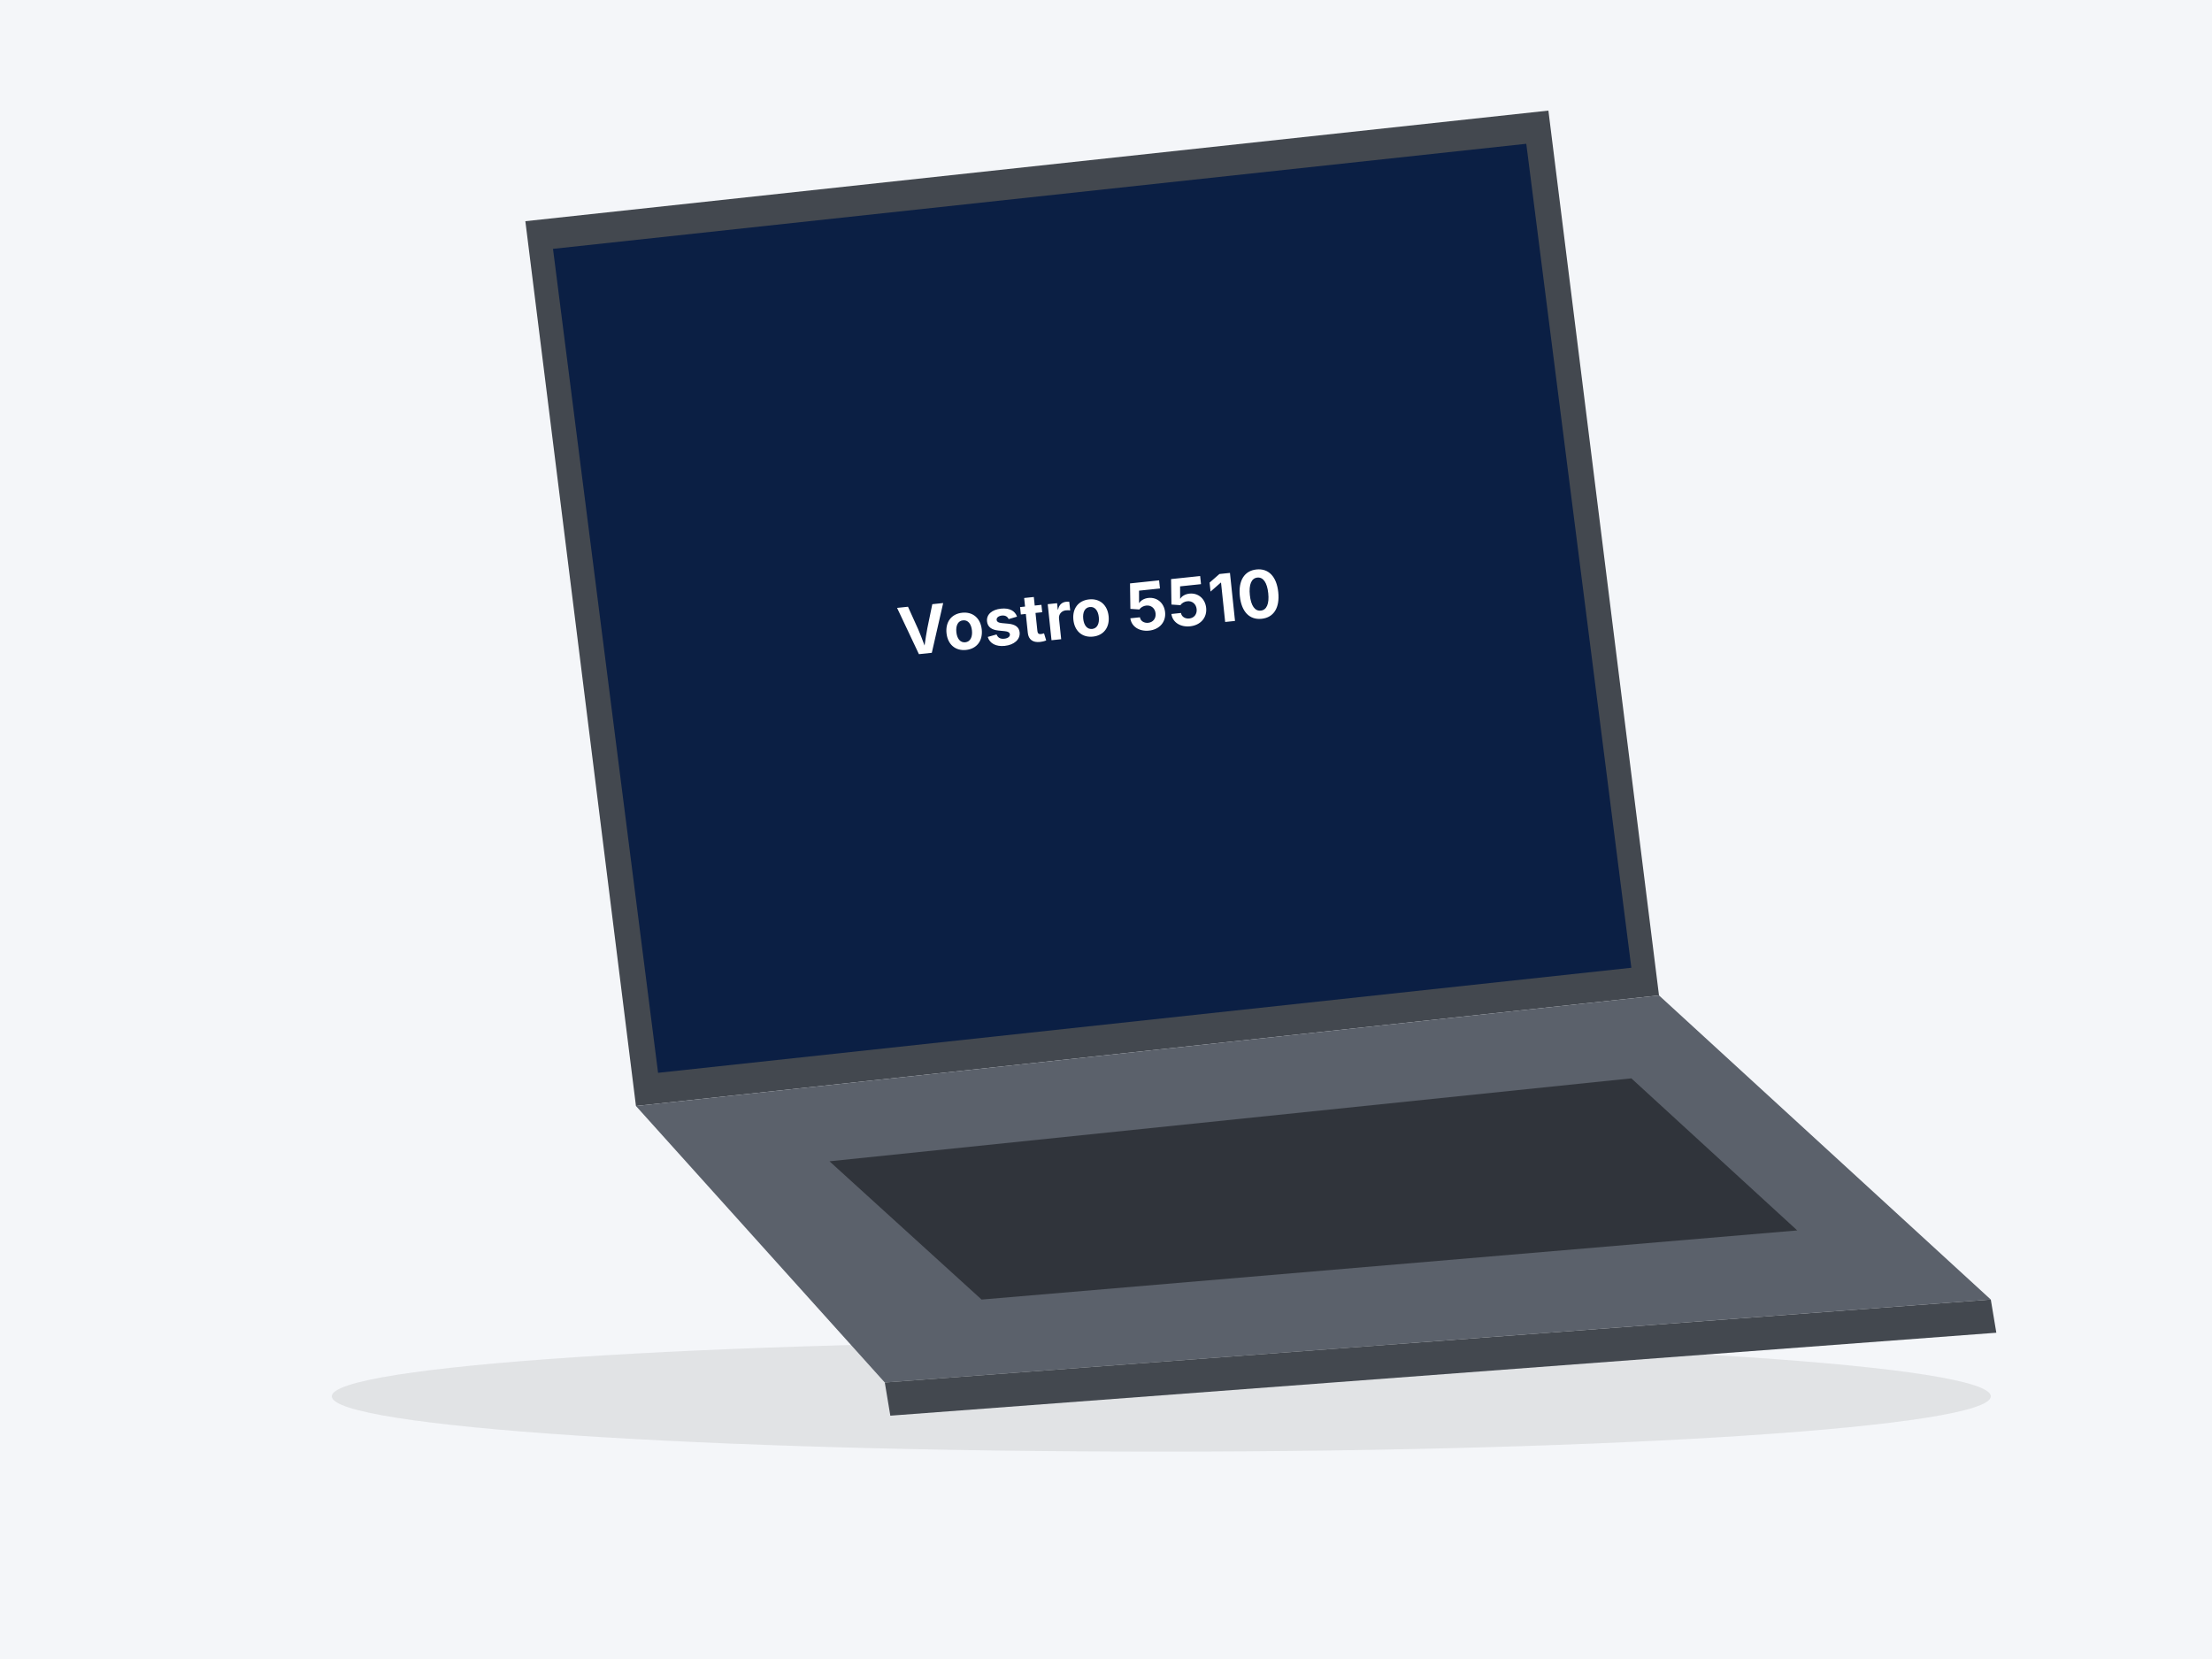
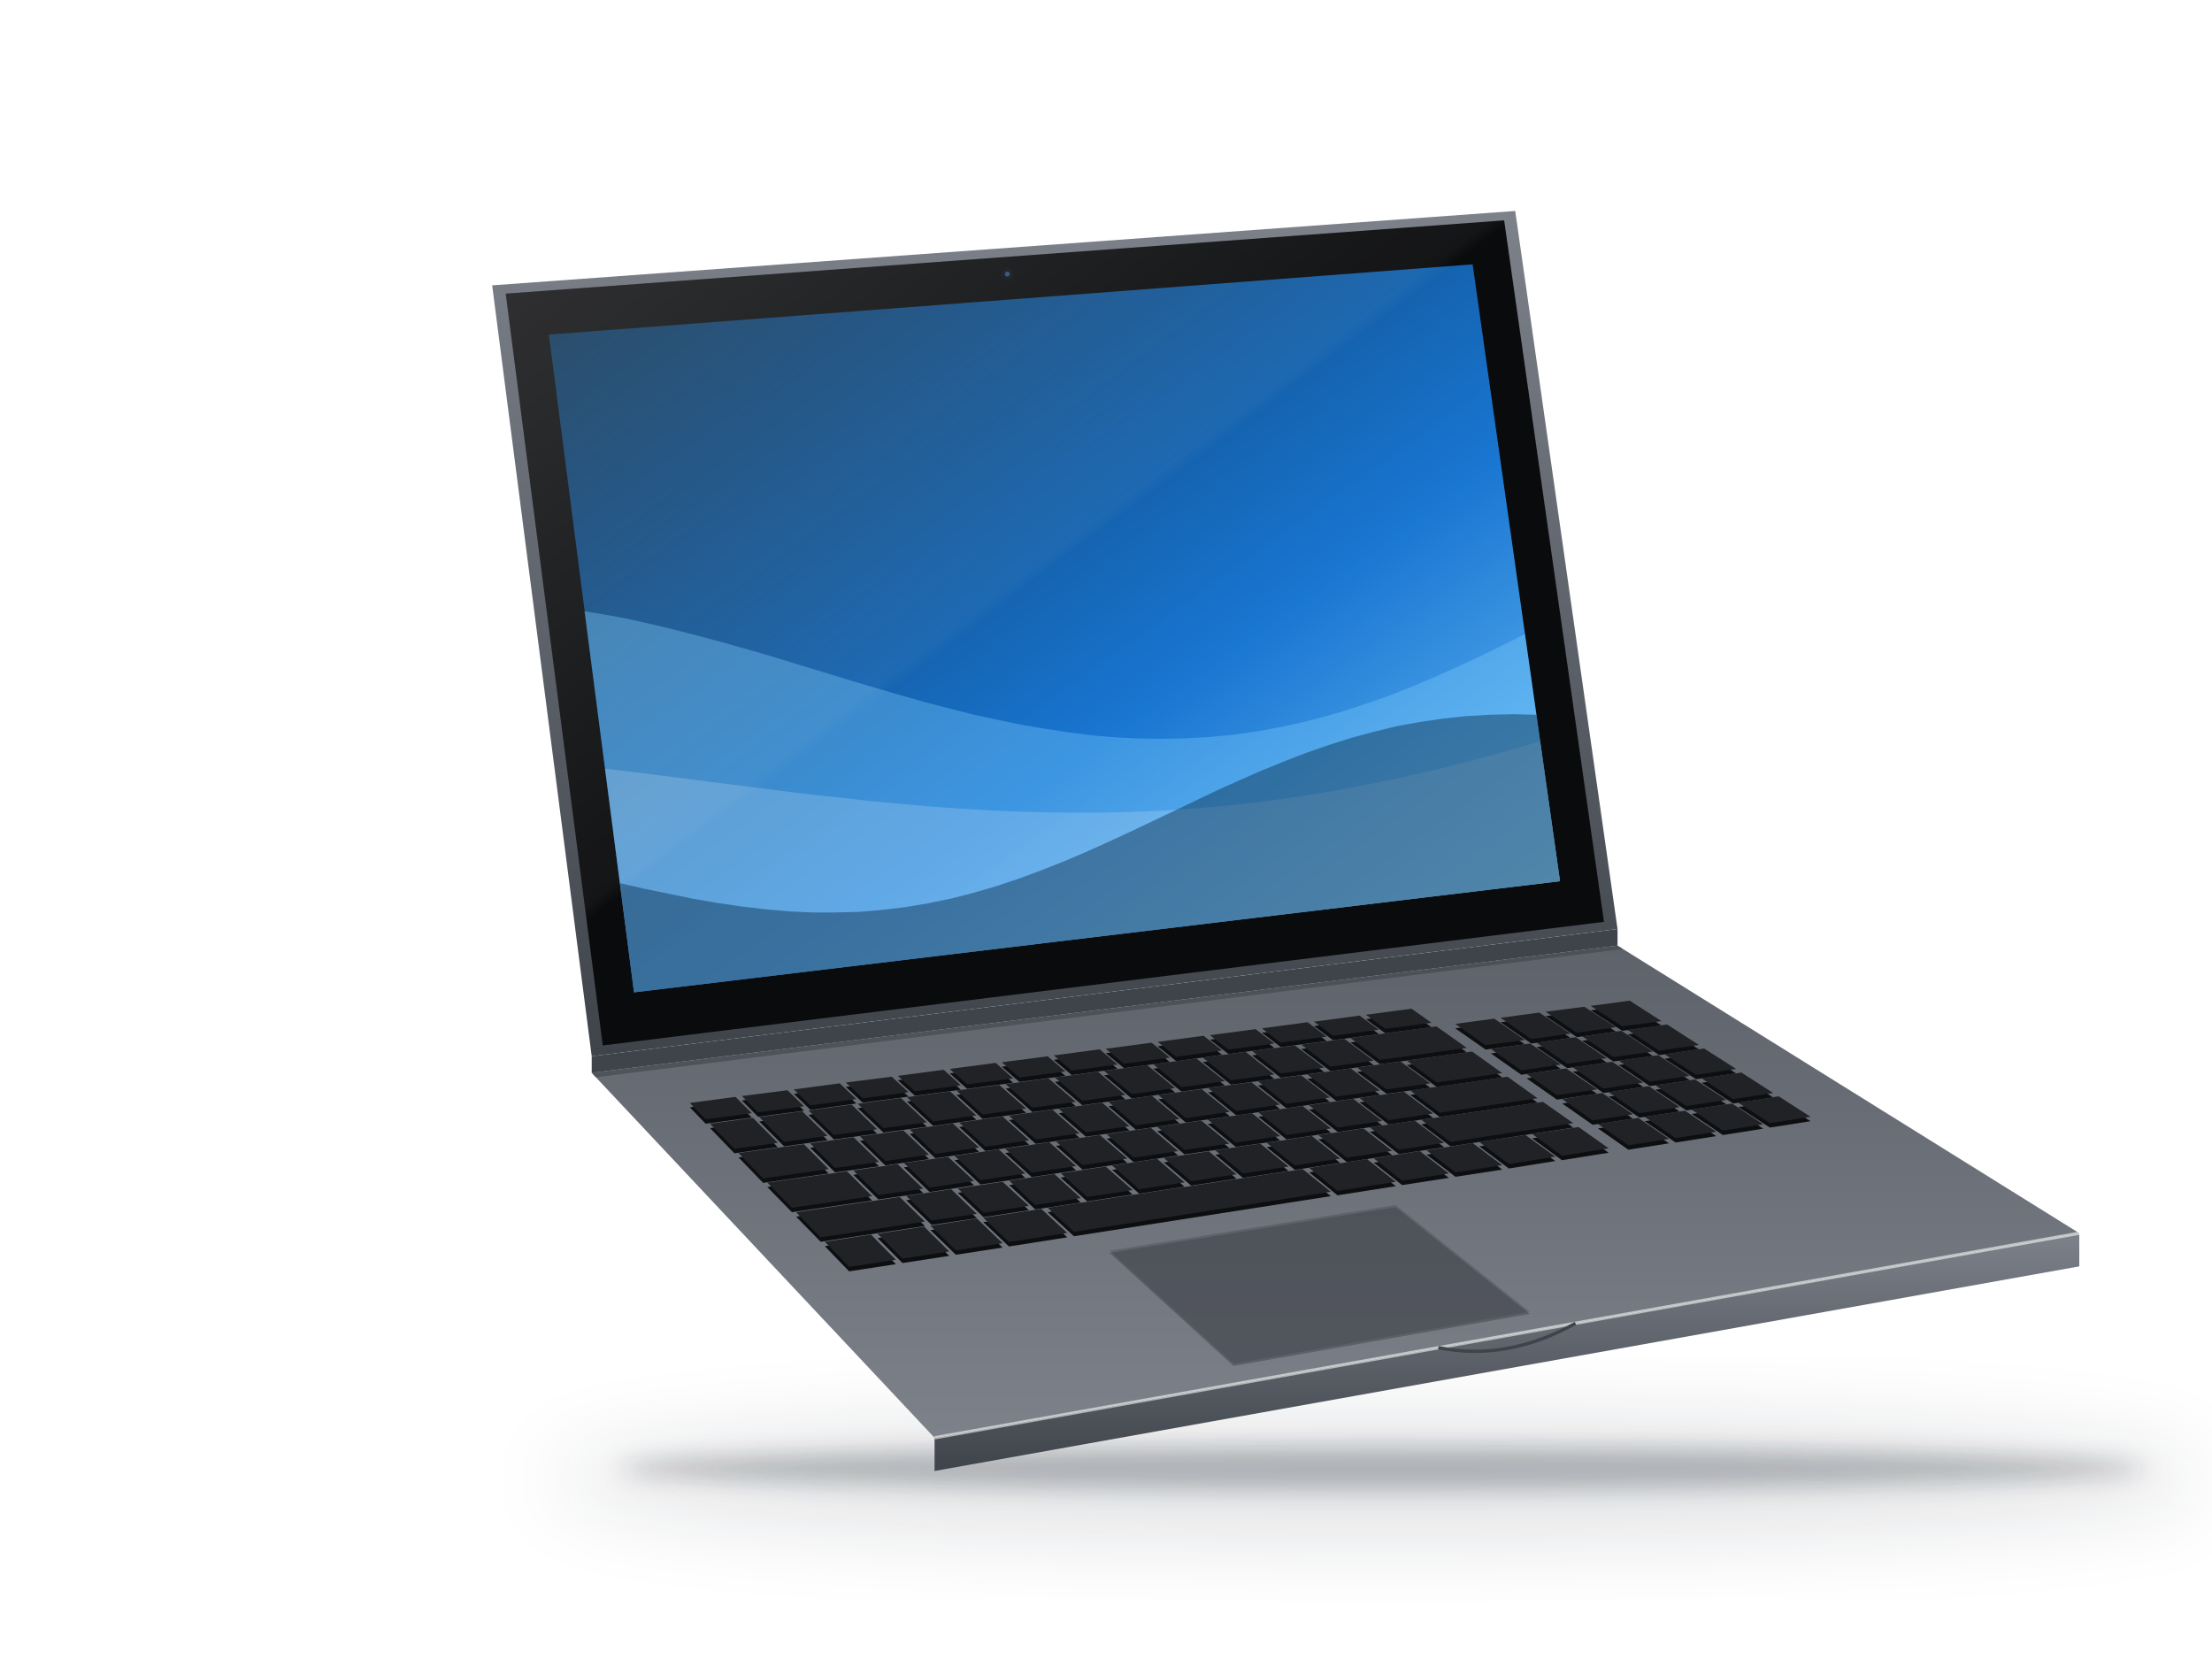
<svg xmlns="http://www.w3.org/2000/svg" viewBox="0 0 800 600" role="img" aria-label="Vostro 5510">
-   <rect width="800" height="600" fill="#F4F6F9" />
-   <ellipse cx="420" cy="505" rx="300" ry="20" fill="#000" opacity=".08" />
-   <path d="M190 80 L560 40 L600 360 L230 400 Z" fill="#43484F" />
-   <path d="M200 90 L552 52 L590 350 L238 388 Z" fill="#0B1F44" />
-   <text x="395" y="230" text-anchor="middle" transform="rotate(-6 395 230)" font-family="Inter,Arial,sans-serif" font-size="24" font-weight="700" fill="#fff">Vostro 5510</text>
-   <path d="M230 400 L600 360 L720 470 L320 500 Z" fill="#5B616B" />
-   <path d="M320 500 L720 470 L722 482 L322 512 Z" fill="#43484F" />
-   <path d="M300 420 L590 390 L650 445 L355 470 Z" fill="#1E2126" opacity=".7" />
+   <rect width="800" height="600" fill="#FFFFFF" />
+   <defs>
+     <filter id="shs12" x="-20%" y="-50%" width="140%" height="200%">
+       <feGaussianBlur stdDeviation="14" />
+     </filter>
+     <filter id="sh2s12" x="-20%" y="-50%" width="140%" height="200%">
+       <feGaussianBlur stdDeviation="4" />
+     </filter>
+     <linearGradient id="lids12" x1="0" y1="0" x2="1" y2="1">
+       <stop offset="0" stop-color="#7C818A" />
+       <stop offset=".55" stop-color="#5E636B" />
+       <stop offset="1" stop-color="#3F434A" />
+     </linearGradient>
+     <linearGradient id="decks12" x1="0" y1="0" x2="0" y2="1">
+       <stop offset="0" stop-color="#5E636B" />
+       <stop offset="1" stop-color="#7C818A" />
+     </linearGradient>
+     <linearGradient id="edges12" x1="0" y1="0" x2="0" y2="1">
+       <stop offset="0" stop-color="#7C818A" />
+       <stop offset="1" stop-color="#3F434A" />
+     </linearGradient>
+     <linearGradient id="glares12" x1="0" y1="0" x2="1" y2="1">
+       <stop offset="0" stop-color="#fff" stop-opacity=".16" />
+       <stop offset=".45" stop-color="#fff" stop-opacity=".04" />
+       <stop offset=".46" stop-color="#fff" stop-opacity="0" />
+     </linearGradient>
+     <linearGradient id="wps12" x1="0" y1="0" x2="1" y2="1">
+       <stop offset="0" stop-color="#082C4A" />
+       <stop offset=".6" stop-color="#1976D2" />
+       <stop offset="1" stop-color="#80D0FF" />
+     </linearGradient>
+   </defs>
+   <ellipse cx="500" cy="535" rx="300" ry="22" fill="#0B1220" opacity=".12" filter="url(#shs12)" />
+   <ellipse cx="500" cy="531" rx="276" ry="7.7" fill="#0B1220" opacity=".25" filter="url(#sh2s12)" />
+   <polygon points="338,520 752,446 752,458 338,532" fill="url(#edges12)" />
+   <polygon points="214,388 585,342 752,446 338,520" fill="url(#decks12)" />
+   <polygon points="214,388 585,342 587,343.2 215.5,389.6" fill="#3F434A" opacity=".6" />
+   <polygon points="249.5,400.5 266,398.3 271.9,404.2 255.2,406.4" fill="#0D0E10" />
+   <polygon points="249.5,398.9 266,396.7 271.9,402.6 255.2,404.8" fill="#202226" />
+   <polygon points="268.3,398 284.8,395.9 290.8,401.7 274.2,403.9" fill="#0D0E10" />
+   <polygon points="268.3,396.4 284.8,394.3 290.8,400.1 274.2,402.3" fill="#202226" />
+   <polygon points="287.1,395.6 303.7,393.4 309.7,399.1 293.1,401.4" fill="#0D0E10" />
+   <polygon points="287.1,394 303.7,391.8 309.7,397.5 293.1,399.8" fill="#202226" />
+   <polygon points="305.9,393.1 322.5,391 328.6,396.6 312,398.8" fill="#0D0E10" />
+   <polygon points="305.9,391.5 322.5,389.4 328.6,395 312,397.2" fill="#202226" />
+   <polygon points="324.7,390.7 341.3,388.5 347.5,394.1 330.9,396.3" fill="#0D0E10" />
+   <polygon points="324.7,389.1 341.3,386.9 347.5,392.5 330.9,394.7" fill="#202226" />
+   <polygon points="343.5,388.2 360.1,386 366.4,391.6 349.8,393.8" fill="#0D0E10" />
+   <polygon points="343.5,386.6 360.1,384.4 366.4,390 349.8,392.2" fill="#202226" />
+   <polygon points="362.3,385.8 378.9,383.6 385.3,389.1 368.7,391.3" fill="#0D0E10" />
+   <polygon points="362.3,384.2 378.9,382 385.3,387.5 368.7,389.7" fill="#202226" />
+   <polygon points="381.1,383.3 397.7,381.1 404.2,386.6 387.6,388.8" fill="#0D0E10" />
+   <polygon points="381.1,381.7 397.7,379.5 404.2,385 387.6,387.2" fill="#202226" />
+   <polygon points="399.9,380.9 416.5,378.7 423.1,384.1 406.5,386.3" fill="#0D0E10" />
+   <polygon points="399.9,379.3 416.5,377.1 423.1,382.5 406.5,384.7" fill="#202226" />
+   <polygon points="418.7,378.4 435.3,376.2 442,381.5 425.4,383.8" fill="#0D0E10" />
+   <polygon points="418.7,376.8 435.3,374.6 442,379.9 425.4,382.2" fill="#202226" />
+   <polygon points="437.6,376 454.1,373.8 460.9,379 444.3,381.2" fill="#0D0E10" />
+   <polygon points="437.6,374.4 454.1,372.2 460.9,377.4 444.3,379.6" fill="#202226" />
+   <polygon points="456.4,373.5 472.9,371.3 479.8,376.5 463.2,378.7" fill="#0D0E10" />
+   <polygon points="456.4,371.9 472.9,369.7 479.8,374.9 463.2,377.1" fill="#202226" />
+   <polygon points="475.2,371.1 491.7,368.9 498.7,374 482.1,376.2" fill="#0D0E10" />
+   <polygon points="475.2,369.5 491.7,367.3 498.7,372.4 482.1,374.6" fill="#202226" />
+   <polygon points="494,368.6 510.5,366.4 517.7,371.5 501,373.7" fill="#0D0E10" />
+   <polygon points="494,367 510.5,364.8 517.7,369.9 501,372.1" fill="#202226" />
+   <polygon points="256.8,408 272.3,405.9 281.3,414.9 265.6,417.1" fill="#0D0E10" />
+   <polygon points="256.8,406.4 272.3,404.3 281.3,413.3 265.6,415.5" fill="#202226" />
+   <polygon points="274.6,405.6 290.1,403.5 299.3,412.4 283.6,414.6" fill="#0D0E10" />
+   <polygon points="274.6,404 290.1,401.9 299.3,410.8 283.6,413" fill="#202226" />
+   <polygon points="292.4,403.2 308,401.1 317.2,410 301.6,412.1" fill="#0D0E10" />
+   <polygon points="292.4,401.6 308,399.5 317.2,408.4 301.6,410.5" fill="#202226" />
+   <polygon points="310.2,400.8 325.8,398.7 335.2,407.5 319.5,409.6" fill="#0D0E10" />
+   <polygon points="310.2,399.2 325.8,397.1 335.2,405.9 319.5,408" fill="#202226" />
+   <polygon points="328,398.4 343.6,396.3 353.1,405 337.5,407.2" fill="#0D0E10" />
+   <polygon points="328,396.8 343.6,394.7 353.1,403.4 337.5,405.6" fill="#202226" />
+   <polygon points="345.9,396 361.4,394 371.1,402.5 355.4,404.7" fill="#0D0E10" />
+   <polygon points="345.9,394.4 361.4,392.4 371.1,400.9 355.4,403.1" fill="#202226" />
+   <polygon points="363.7,393.7 379.2,391.6 389.1,400.1 373.4,402.2" fill="#0D0E10" />
+   <polygon points="363.7,392.1 379.2,390 389.1,398.5 373.4,400.6" fill="#202226" />
+   <polygon points="381.5,391.3 397.1,389.2 407,397.6 391.4,399.7" fill="#0D0E10" />
+   <polygon points="381.5,389.7 397.1,387.6 407,396 391.4,398.1" fill="#202226" />
+   <polygon points="399.3,388.9 414.9,386.8 425,395.1 409.3,397.3" fill="#0D0E10" />
+   <polygon points="399.3,387.3 414.9,385.2 425,393.5 409.3,395.7" fill="#202226" />
+   <polygon points="417.1,386.5 432.7,384.4 443,392.6 427.3,394.8" fill="#0D0E10" />
+   <polygon points="417.1,384.9 432.7,382.8 443,391 427.3,393.2" fill="#202226" />
+   <polygon points="435,384.1 450.5,382 460.9,390.2 445.2,392.3" fill="#0D0E10" />
+   <polygon points="435,382.5 450.5,380.4 460.9,388.6 445.2,390.7" fill="#202226" />
+   <polygon points="452.8,381.7 468.3,379.7 478.9,387.7 463.2,389.8" fill="#0D0E10" />
+   <polygon points="452.8,380.1 468.3,378.1 478.9,386.1 463.2,388.2" fill="#202226" />
+   <polygon points="470.6,379.4 486.2,377.3 496.8,385.2 481.2,387.4" fill="#0D0E10" />
+   <polygon points="470.6,377.8 486.2,375.7 496.8,383.6 481.2,385.8" fill="#202226" />
+   <polygon points="488.4,377 519.5,372.8 530.5,380.6 499.1,384.9" fill="#0D0E10" />
+   <polygon points="488.4,375.4 519.5,371.2 530.5,379 499.1,383.3" fill="#202226" />
+   <polygon points="267.1,418.6 290.7,415.4 299.7,424.4 276,427.8" fill="#0D0E10" />
+   <polygon points="267.1,417 290.7,413.8 299.7,422.8 276,426.2" fill="#202226" />
+   <polygon points="293,415.1 308.7,412.9 317.9,421.8 302,424" fill="#0D0E10" />
+   <polygon points="293,413.5 308.7,411.3 317.9,420.2 302,422.4" fill="#202226" />
+   <polygon points="311,412.6 326.7,410.4 336,419.2 320.2,421.5" fill="#0D0E10" />
+   <polygon points="311,411 326.7,408.8 336,417.6 320.2,419.9" fill="#202226" />
+   <polygon points="329,410.1 344.6,407.9 354.1,416.6 338.3,418.9" fill="#0D0E10" />
+   <polygon points="329,408.5 344.6,406.3 354.1,415 338.3,417.3" fill="#202226" />
+   <polygon points="346.9,407.6 362.6,405.4 372.2,414 356.4,416.3" fill="#0D0E10" />
+   <polygon points="346.9,406 362.6,403.8 372.2,412.4 356.4,414.7" fill="#202226" />
+   <polygon points="364.9,405.1 380.6,402.9 390.4,411.5 374.6,413.7" fill="#0D0E10" />
+   <polygon points="364.9,403.5 380.6,401.3 390.4,409.9 374.6,412.1" fill="#202226" />
+   <polygon points="382.9,402.6 398.6,400.4 408.5,408.9 392.7,411.1" fill="#0D0E10" />
+   <polygon points="382.9,401 398.6,398.8 408.5,407.3 392.7,409.5" fill="#202226" />
+   <polygon points="400.9,400.1 416.6,397.9 426.6,406.3 410.8,408.6" fill="#0D0E10" />
+   <polygon points="400.9,398.5 416.6,396.3 426.6,404.7 410.8,407" fill="#202226" />
+   <polygon points="418.9,397.6 434.6,395.5 444.8,403.7 428.9,406" fill="#0D0E10" />
+   <polygon points="418.9,396 434.6,393.9 444.8,402.1 428.9,404.4" fill="#202226" />
+   <polygon points="436.9,395.1 452.6,393 462.9,401.1 447.1,403.4" fill="#0D0E10" />
+   <polygon points="436.9,393.5 452.6,391.4 462.9,399.5 447.1,401.8" fill="#202226" />
+   <polygon points="454.9,392.6 470.6,390.5 481,398.5 465.2,400.8" fill="#0D0E10" />
+   <polygon points="454.9,391 470.6,388.9 481,396.9 465.2,399.2" fill="#202226" />
+   <polygon points="472.8,390.2 488.5,388 499.1,396 483.3,398.2" fill="#0D0E10" />
+   <polygon points="472.8,388.6 488.5,386.4 499.1,394.4 483.3,396.6" fill="#202226" />
+   <polygon points="490.8,387.7 506.5,385.5 517.3,393.4 501.5,395.6" fill="#0D0E10" />
+   <polygon points="490.8,386.1 506.5,383.9 517.3,391.8 501.5,394" fill="#202226" />
+   <polygon points="508.8,385.2 532.4,381.9 543.3,389.7 519.6,393.1" fill="#0D0E10" />
+   <polygon points="508.8,383.6 532.4,380.3 543.3,388.1 519.6,391.5" fill="#202226" />
+   <polygon points="277.5,429.3 306.3,425.2 315.4,434.2 286.4,438.4" fill="#0D0E10" />
+   <polygon points="277.5,427.7 306.3,423.6 315.4,432.6 286.4,436.8" fill="#202226" />
+   <polygon points="308.6,424.9 324.6,422.6 333.9,431.5 317.7,433.8" fill="#0D0E10" />
+   <polygon points="308.6,423.3 324.6,421 333.9,429.9 317.7,432.2" fill="#202226" />
+   <polygon points="326.9,422.2 342.9,420 352.3,428.7 336.2,431.1" fill="#0D0E10" />
+   <polygon points="326.9,420.6 342.9,418.4 352.3,427.1 336.2,429.5" fill="#202226" />
+   <polygon points="345.2,419.6 361.2,417.3 370.8,426 354.6,428.4" fill="#0D0E10" />
+   <polygon points="345.2,418 361.2,415.7 370.8,424.4 354.6,426.8" fill="#202226" />
+   <polygon points="363.5,417 379.5,414.7 389.2,423.3 373.1,425.7" fill="#0D0E10" />
+   <polygon points="363.5,415.4 379.5,413.1 389.2,421.7 373.1,424.1" fill="#202226" />
+   <polygon points="381.9,414.4 397.8,412.1 407.7,420.6 391.5,423" fill="#0D0E10" />
+   <polygon points="381.9,412.8 397.8,410.5 407.7,419 391.5,421.4" fill="#202226" />
+   <polygon points="400.2,411.8 416.2,409.5 426.1,417.9 410,420.3" fill="#0D0E10" />
+   <polygon points="400.2,410.2 416.2,407.9 426.1,416.3 410,418.7" fill="#202226" />
+   <polygon points="418.5,409.1 434.5,406.9 444.6,415.2 428.4,417.5" fill="#0D0E10" />
+   <polygon points="418.5,407.5 434.5,405.3 444.6,413.6 428.4,415.9" fill="#202226" />
+   <polygon points="436.8,406.5 452.8,404.2 463,412.5 446.9,414.8" fill="#0D0E10" />
+   <polygon points="436.8,404.9 452.8,402.6 463,410.9 446.9,413.2" fill="#202226" />
+   <polygon points="455.1,403.9 471.1,401.6 481.4,409.7 465.3,412.1" fill="#0D0E10" />
+   <polygon points="455.1,402.3 471.1,400 481.4,408.1 465.3,410.5" fill="#202226" />
+   <polygon points="473.4,401.3 489.4,399 499.9,407 483.8,409.4" fill="#0D0E10" />
+   <polygon points="473.4,399.7 489.4,397.4 499.9,405.4 483.8,407.8" fill="#202226" />
+   <polygon points="491.7,398.7 507.7,396.4 518.3,404.3 502.2,406.7" fill="#0D0E10" />
+   <polygon points="491.7,397.1 507.7,394.8 518.3,402.7 502.2,405.1" fill="#202226" />
+   <polygon points="510,396 545.2,391 556.1,398.8 520.7,404" fill="#0D0E10" />
+   <polygon points="510,394.4 545.2,389.4 556.1,397.2 520.7,402.4" fill="#202226" />
+   <polygon points="287.9,440 325.4,434.5 334.5,443.4 296.8,449.1" fill="#0D0E10" />
+   <polygon points="287.9,438.4 325.4,432.9 334.5,441.8 296.8,447.5" fill="#202226" />
+   <polygon points="327.7,434.1 344,431.7 353.3,440.6 336.9,443" fill="#0D0E10" />
+   <polygon points="327.7,432.5 344,430.1 353.3,439 336.9,441.4" fill="#202226" />
+   <polygon points="346.4,431.4 362.6,429 372.1,437.7 355.7,440.2" fill="#0D0E10" />
+   <polygon points="346.4,429.8 362.6,427.4 372.1,436.1 355.7,438.6" fill="#202226" />
+   <polygon points="365,428.6 381.3,426.2 390.9,434.9 374.4,437.4" fill="#0D0E10" />
+   <polygon points="365,427 381.3,424.6 390.9,433.3 374.4,435.8" fill="#202226" />
+   <polygon points="383.6,425.9 399.9,423.5 409.6,432 393.2,434.5" fill="#0D0E10" />
+   <polygon points="383.6,424.3 399.9,421.9 409.6,430.4 393.2,432.9" fill="#202226" />
+   <polygon points="402.2,423.1 418.5,420.7 428.4,429.2 412,431.7" fill="#0D0E10" />
+   <polygon points="402.2,421.5 418.5,419.1 428.4,427.6 412,430.1" fill="#202226" />
+   <polygon points="420.9,420.4 437.2,418 447.2,426.3 430.8,428.8" fill="#0D0E10" />
+   <polygon points="420.9,418.8 437.2,416.4 447.2,424.7 430.8,427.2" fill="#202226" />
+   <polygon points="439.5,417.6 455.8,415.2 466,423.5 449.5,426" fill="#0D0E10" />
+   <polygon points="439.5,416 455.8,413.6 466,421.9 449.5,424.4" fill="#202226" />
+   <polygon points="458.1,414.9 474.4,412.4 484.7,420.6 468.3,423.1" fill="#0D0E10" />
+   <polygon points="458.1,413.3 474.4,410.8 484.7,419 468.3,421.5" fill="#202226" />
+   <polygon points="476.8,412.1 493.1,409.7 503.5,417.8 487.1,420.3" fill="#0D0E10" />
+   <polygon points="476.8,410.5 493.1,408.1 503.5,416.2 487.1,418.7" fill="#202226" />
+   <polygon points="495.4,409.3 511.7,406.9 522.3,414.9 505.9,417.4" fill="#0D0E10" />
+   <polygon points="495.4,407.7 511.7,405.3 522.3,413.3 505.9,415.8" fill="#202226" />
+   <polygon points="514,406.6 558,400.1 569,407.8 524.6,414.6" fill="#0D0E10" />
+   <polygon points="514,405 558,398.5 569,406.2 524.6,413" fill="#202226" />
+   <polygon points="298.3,450.7 315,448.1 324,457.2 307.1,459.8" fill="#0D0E10" />
+   <polygon points="298.3,449.1 315,446.5 324,455.6 307.1,458.2" fill="#202226" />
+   <polygon points="317.4,447.8 334.2,445.2 343.3,454.2 326.4,456.8" fill="#0D0E10" />
+   <polygon points="317.4,446.2 334.2,443.6 343.3,452.6 326.4,455.2" fill="#202226" />
+   <polygon points="336.5,444.9 353.3,442.3 362.6,451.2 345.7,453.8" fill="#0D0E10" />
+   <polygon points="336.5,443.3 353.3,440.7 362.6,449.6 345.7,452.2" fill="#202226" />
+   <polygon points="355.6,442 376.6,438.8 386,447.5 364.9,450.8" fill="#0D0E10" />
+   <polygon points="355.6,440.4 376.6,437.2 386,445.9 364.9,449.2" fill="#202226" />
+   <polygon points="378.9,438.4 471.1,424.4 481.3,432.6 388.4,447.1" fill="#0D0E10" />
+   <polygon points="378.9,436.8 471.1,422.8 481.3,431 388.4,445.5" fill="#202226" />
+   <polygon points="473.5,424 494.4,420.8 504.8,429 483.7,432.3" fill="#0D0E10" />
+   <polygon points="473.5,422.4 494.4,419.2 504.8,427.4 483.7,430.7" fill="#202226" />
+   <polygon points="496.8,420.5 513.5,417.9 524,426 507.1,428.6" fill="#0D0E10" />
+   <polygon points="496.8,418.9 513.5,416.3 524,424.4 507.1,427" fill="#202226" />
+   <polygon points="515.9,417.6 532.6,415 543.3,423 526.4,425.6" fill="#0D0E10" />
+   <polygon points="515.9,416 532.6,413.4 543.3,421.4 526.4,424" fill="#202226" />
+   <polygon points="535,414.6 551.7,412.1 562.5,419.9 545.7,422.6" fill="#0D0E10" />
+   <polygon points="535,413 551.7,410.5 562.5,418.3 545.7,421" fill="#202226" />
+   <polygon points="554.1,411.7 570.9,409.2 581.8,416.9 564.9,419.6" fill="#0D0E10" />
+   <polygon points="554.1,410.1 570.9,407.6 581.8,415.3 564.9,418" fill="#202226" />
+   <polygon points="526.3,371.9 540.4,370 551.5,377.7 537.3,379.6" fill="#0D0E10" />
+   <polygon points="526.3,370.3 540.4,368.4 551.5,376.1 537.3,378" fill="#202226" />
+   <polygon points="542.7,369.7 556.7,367.8 568,375.4 553.8,377.4" fill="#0D0E10" />
+   <polygon points="542.7,368.1 556.7,366.2 568,373.8 553.8,375.8" fill="#202226" />
+   <polygon points="559,367.5 573,365.7 584.4,373.1 570.3,375.1" fill="#0D0E10" />
+   <polygon points="559,365.9 573,364.1 584.4,371.5 570.3,373.5" fill="#202226" />
+   <polygon points="575.3,365.4 589.4,363.5 600.9,370.9 586.7,372.8" fill="#0D0E10" />
+   <polygon points="575.3,363.8 589.4,361.9 600.9,369.3 586.7,371.2" fill="#202226" />
+   <polygon points="539.2,381 553.4,379 564.5,386.6 550.2,388.7" fill="#0D0E10" />
+   <polygon points="539.2,379.4 553.4,377.4 564.5,385 550.2,387.1" fill="#202226" />
+   <polygon points="555.7,378.7 569.9,376.7 581.1,384.3 566.8,386.3" fill="#0D0E10" />
+   <polygon points="555.7,377.1 569.9,375.1 581.1,382.7 566.8,384.7" fill="#202226" />
+   <polygon points="572.2,376.4 586.4,374.4 597.8,381.9 583.5,383.9" fill="#0D0E10" />
+   <polygon points="572.2,374.8 586.4,372.8 597.8,380.3 583.5,382.3" fill="#202226" />
+   <polygon points="588.7,374.1 602.9,372.1 614.4,379.5 600.1,381.6" fill="#0D0E10" />
+   <polygon points="588.7,372.5 602.9,370.5 614.4,377.9 600.1,380" fill="#202226" />
+   <polygon points="552.1,390 566.4,388 577.6,395.6 563.1,397.7" fill="#0D0E10" />
+   <polygon points="552.1,388.4 566.4,386.4 577.6,394 563.1,396.1" fill="#202226" />
+   <polygon points="568.8,387.6 583.1,385.6 594.3,393.1 579.9,395.3" fill="#0D0E10" />
+   <polygon points="568.8,386 583.1,384 594.3,391.5 579.9,393.7" fill="#202226" />
+   <polygon points="585.4,385.2 599.7,383.2 611.1,390.7 596.7,392.8" fill="#0D0E10" />
+   <polygon points="585.4,383.6 599.7,381.6 611.1,389.1 596.7,391.2" fill="#202226" />
+   <polygon points="602,382.9 616.3,380.8 627.9,388.2 613.4,390.3" fill="#0D0E10" />
+   <polygon points="602,381.3 616.3,379.2 627.9,386.6 613.4,388.7" fill="#202226" />
+   <polygon points="565,399.1 579.5,396.9 590.6,404.6 576,406.8" fill="#0D0E10" />
+   <polygon points="565,397.5 579.5,395.3 590.6,403 576,405.2" fill="#202226" />
+   <polygon points="581.8,396.6 596.3,394.4 607.5,402 592.9,404.2" fill="#0D0E10" />
+   <polygon points="581.8,395 596.3,392.8 607.5,400.4 592.9,402.6" fill="#202226" />
+   <polygon points="598.6,394.1 613,392 624.4,399.4 609.9,401.6" fill="#0D0E10" />
+   <polygon points="598.6,392.5 613,390.4 624.4,397.8 609.9,400" fill="#202226" />
+   <polygon points="615.4,391.6 629.8,389.5 641.3,396.9 626.8,399.1" fill="#0D0E10" />
+   <polygon points="615.4,390 629.8,387.9 641.3,395.3 626.8,397.5" fill="#202226" />
+   <polygon points="577.9,408.1 592.5,405.9 603.6,413.5 588.9,415.8" fill="#0D0E10" />
+   <polygon points="577.9,406.5 592.5,404.3 603.6,411.9 588.9,414.2" fill="#202226" />
+   <polygon points="594.8,405.5 609.4,403.3 620.7,410.9 606,413.2" fill="#0D0E10" />
+   <polygon points="594.8,403.9 609.4,401.7 620.7,409.3 606,411.6" fill="#202226" />
+   <polygon points="611.8,402.9 626.4,400.7 637.7,408.2 623.1,410.5" fill="#0D0E10" />
+   <polygon points="611.8,401.3 626.4,399.1 637.7,406.6 623.1,408.9" fill="#202226" />
+   <polygon points="628.7,400.4 643.3,398.1 654.8,405.5 640.1,407.8" fill="#0D0E10" />
+   <polygon points="628.7,398.8 643.3,396.5 654.8,403.9 640.1,406.2" fill="#202226" />
+   <polygon points="401.3,453.1 504.7,436.6 553.2,475.2 446.1,494" fill="#3F434A" opacity=".5" />
+   <polygon points="401.3,452.3 504.7,435.8 553.2,474.4 446.1,493.2" fill="#3F434A" opacity=".35" />
+   <polyline points="338,520 752,446" stroke="#fff" stroke-opacity=".55" stroke-width="1.2" fill="none" />
+   <path d="M520.2 487.4 Q545 492.4 569.8 478.6" stroke="#3F434A" stroke-width="1.2" fill="none" />
+   <polygon points="214,382 585,336 585,342 214,388" fill="#3F434A" />
+   <polygon points="178,103.2 548,76.3 585,336 214,382" fill="url(#edges12)" />
+   <polygon points="182.9,106.2 544,79.7 580.1,333.4 218,378.1" fill="#0A0B0D" />
+   <polygon points="198.5,121 532.6,95.6 564.2,318.7 229.3,358.9" fill="url(#wps12)" />
+   <polygon points="211.4,221.1 220.1,222.5 228.8,224.2 237.5,226.2 246.2,228.3 255,230.6 263.8,233 272.6,235.5 281.4,238.1 290.2,240.8 299.1,243.5 307.9,246.2 316.7,248.8 325.6,251.4 334.4,253.9 343.2,256.2 351.9,258.4 360.7,260.3 369.4,262.1 378.1,263.6 386.7,264.9 395.4,266 404,266.7 412.5,267.1 421,267.2 429.5,267 437.9,266.5 446.3,265.7 454.6,264.5 462.9,263 471.1,261.2 479.3,259.1 487.5,256.7 495.6,254 503.7,251.1 511.7,247.9 519.7,244.5 527.7,240.9 535.7,237.2 543.6,233.3 551.5,229.3 564.2,318.7 229.3,358.9" fill="#80D0FF" opacity="0.35" />
+   <polygon points="218.8,278 227.4,279 236.1,280.1 244.7,281.2 253.3,282.3 261.9,283.4 270.6,284.5 279.2,285.6 287.8,286.7 296.4,287.7 305.1,288.6 313.7,289.6 322.3,290.4 330.9,291.2 339.4,291.9 348,292.5 356.6,293 365.1,293.4 373.7,293.7 382.2,293.9 390.7,293.9 399.2,293.9 407.6,293.7 416.1,293.4 424.5,292.9 432.9,292.3 441.3,291.6 449.7,290.7 458.1,289.7 466.4,288.6 474.7,287.3 483,285.9 491.3,284.4 499.6,282.7 507.8,281 516.1,279.1 524.3,277.1 532.5,275 540.7,272.8 548.9,270.5 557,268.1 564.2,318.7 229.3,358.9" fill="#ffffff" opacity="0.18" />
+   <polygon points="224.2,319.4 232.9,321.4 241.7,323.2 250.4,325 259.1,326.5 267.8,327.8 276.4,328.8 285,329.6 293.5,330 302.1,330 310.5,329.8 318.9,329.1 327.3,328.1 335.6,326.7 343.9,325 352.1,322.9 360.3,320.5 368.4,317.8 376.5,314.8 384.6,311.6 392.6,308.2 400.6,304.6 408.6,300.9 416.6,297.1 424.6,293.3 432.5,289.5 440.5,285.7 448.5,282.1 456.5,278.6 464.6,275.3 472.6,272.2 480.7,269.4 488.9,266.8 497.1,264.6 505.3,262.6 513.6,261.1 521.9,259.9 530.3,259 538.7,258.5 547.1,258.3 555.7,258.5 564.2,318.7 229.3,358.9" fill="#082C4A" opacity="0.45" />
+   <polygon points="182.9,106.2 544,79.7 580.1,333.4 218,378.1" fill="url(#glares12)" />
+   <circle cx="364.3" cy="99.1" r="2.2" fill="#22252B" />
+   <circle cx="364.3" cy="99.1" r=".9" fill="#3D5A80" />
</svg>
